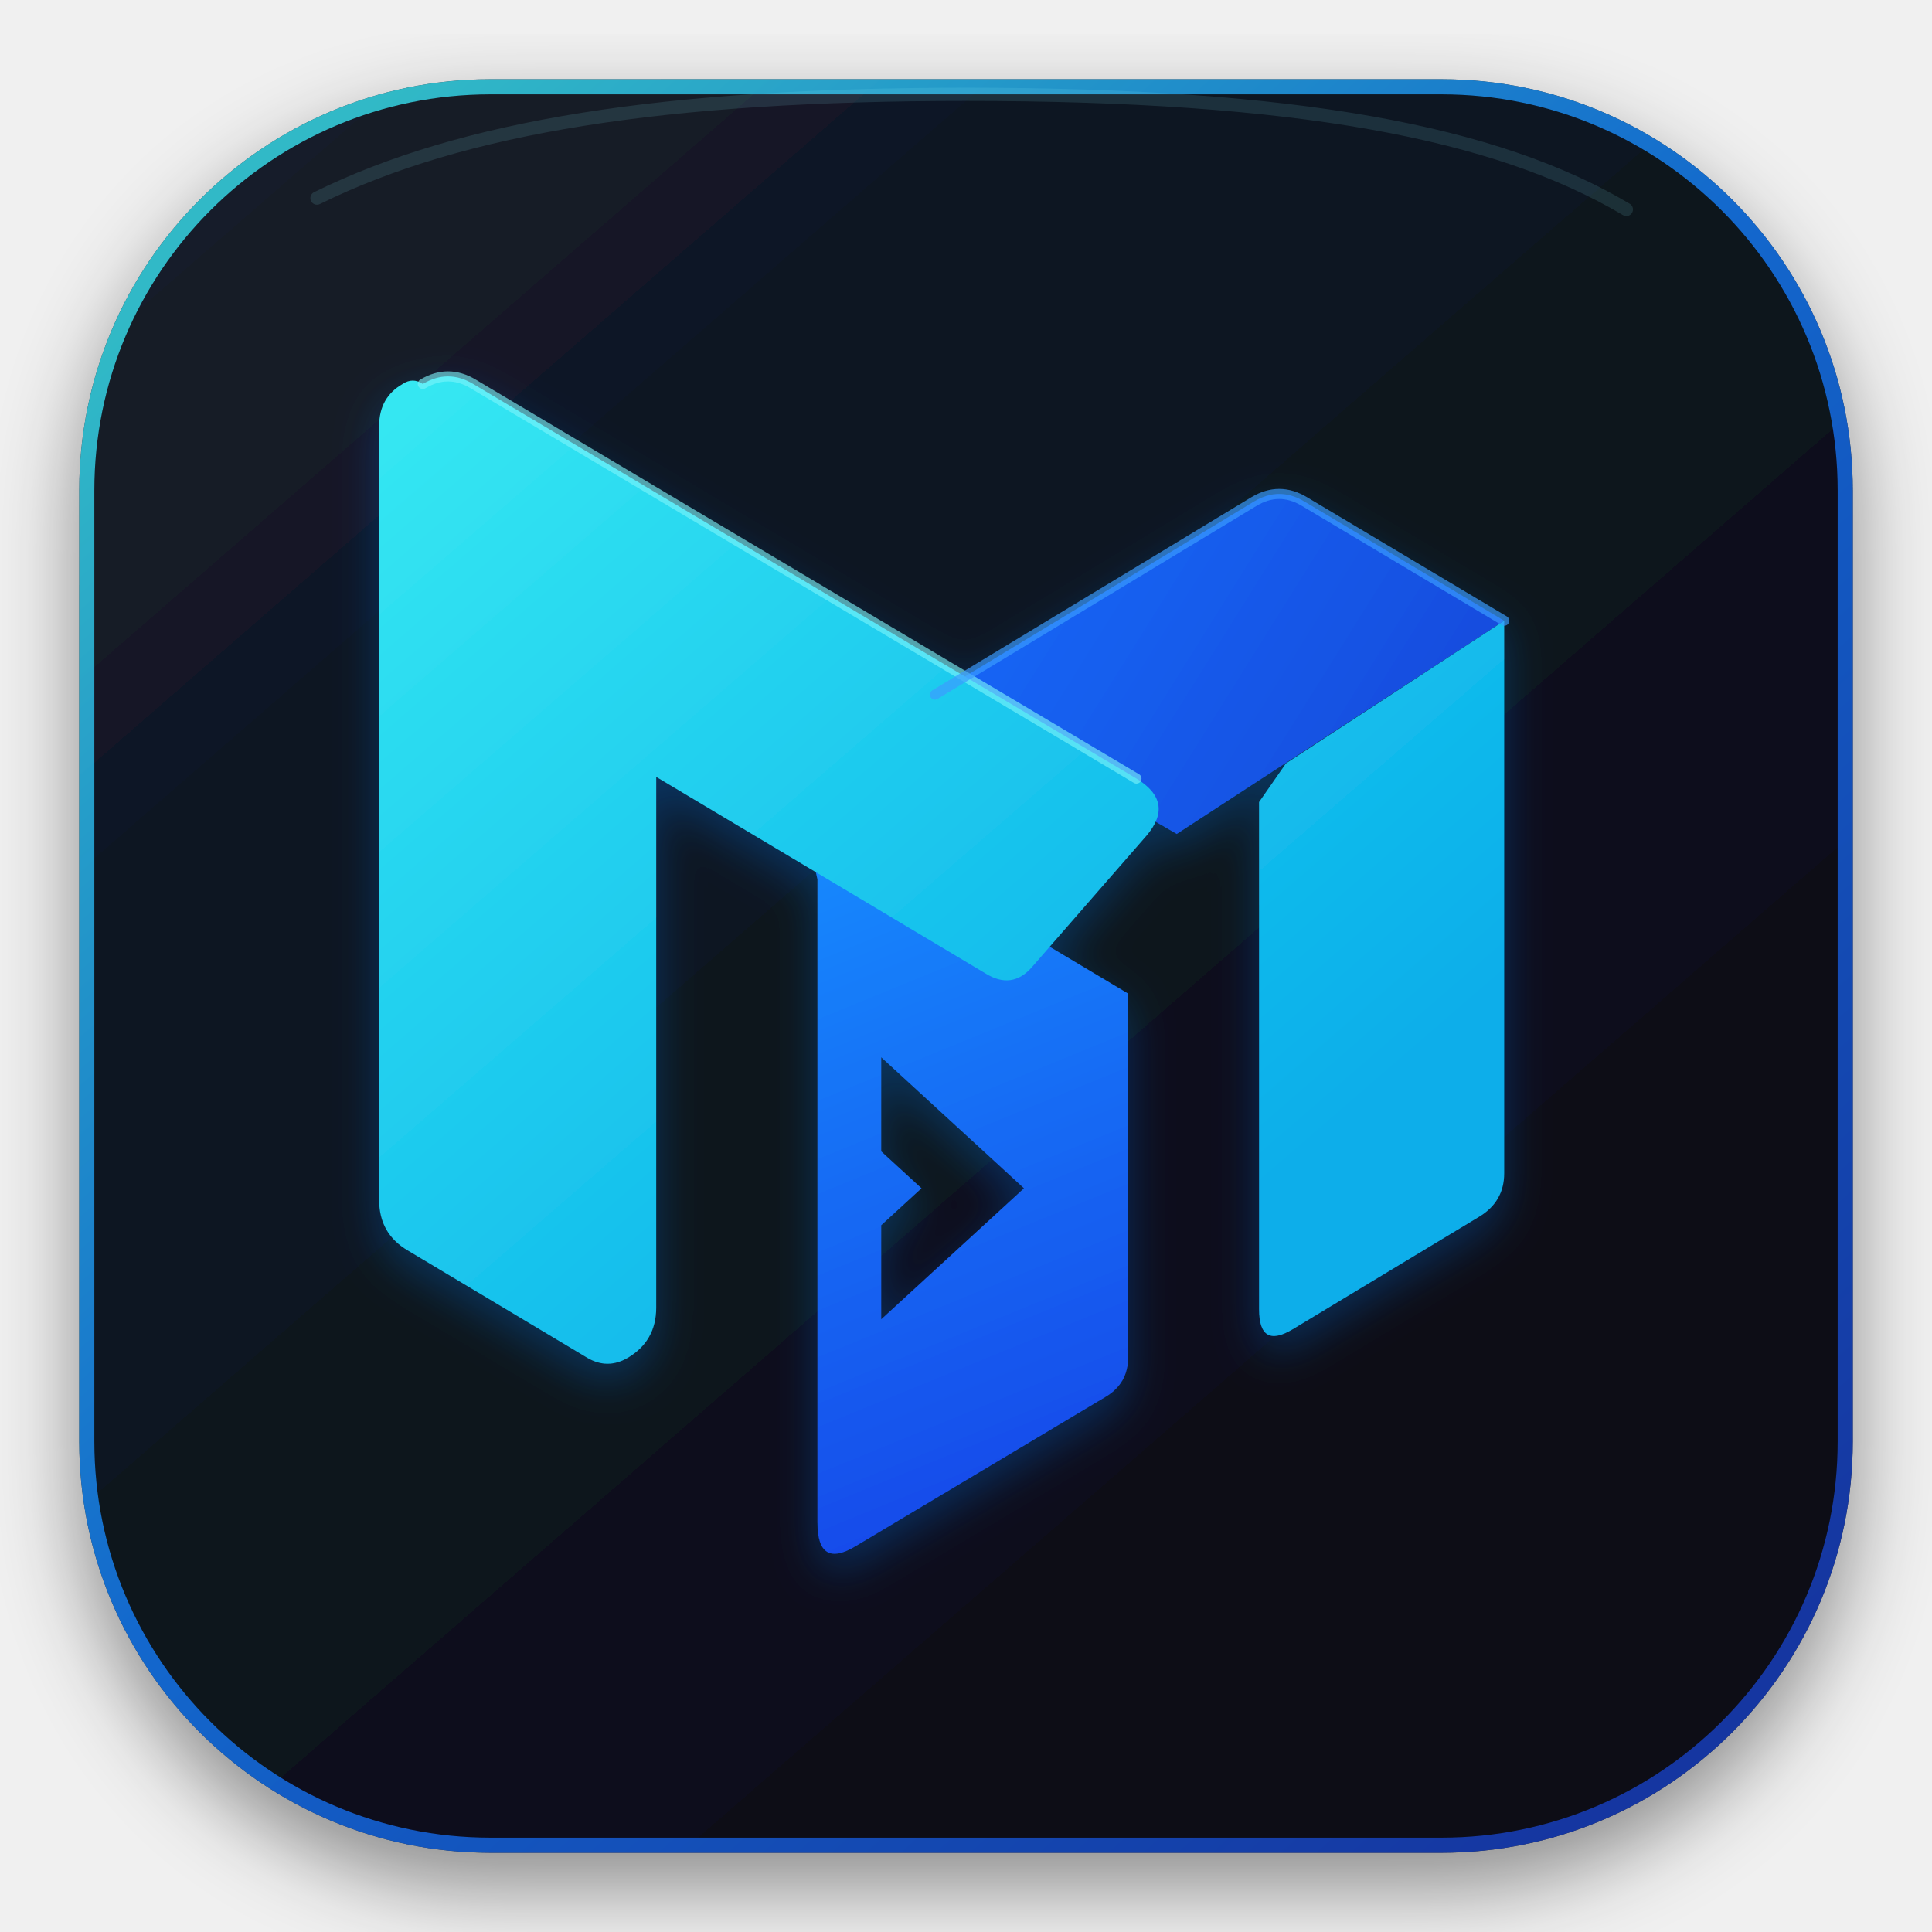
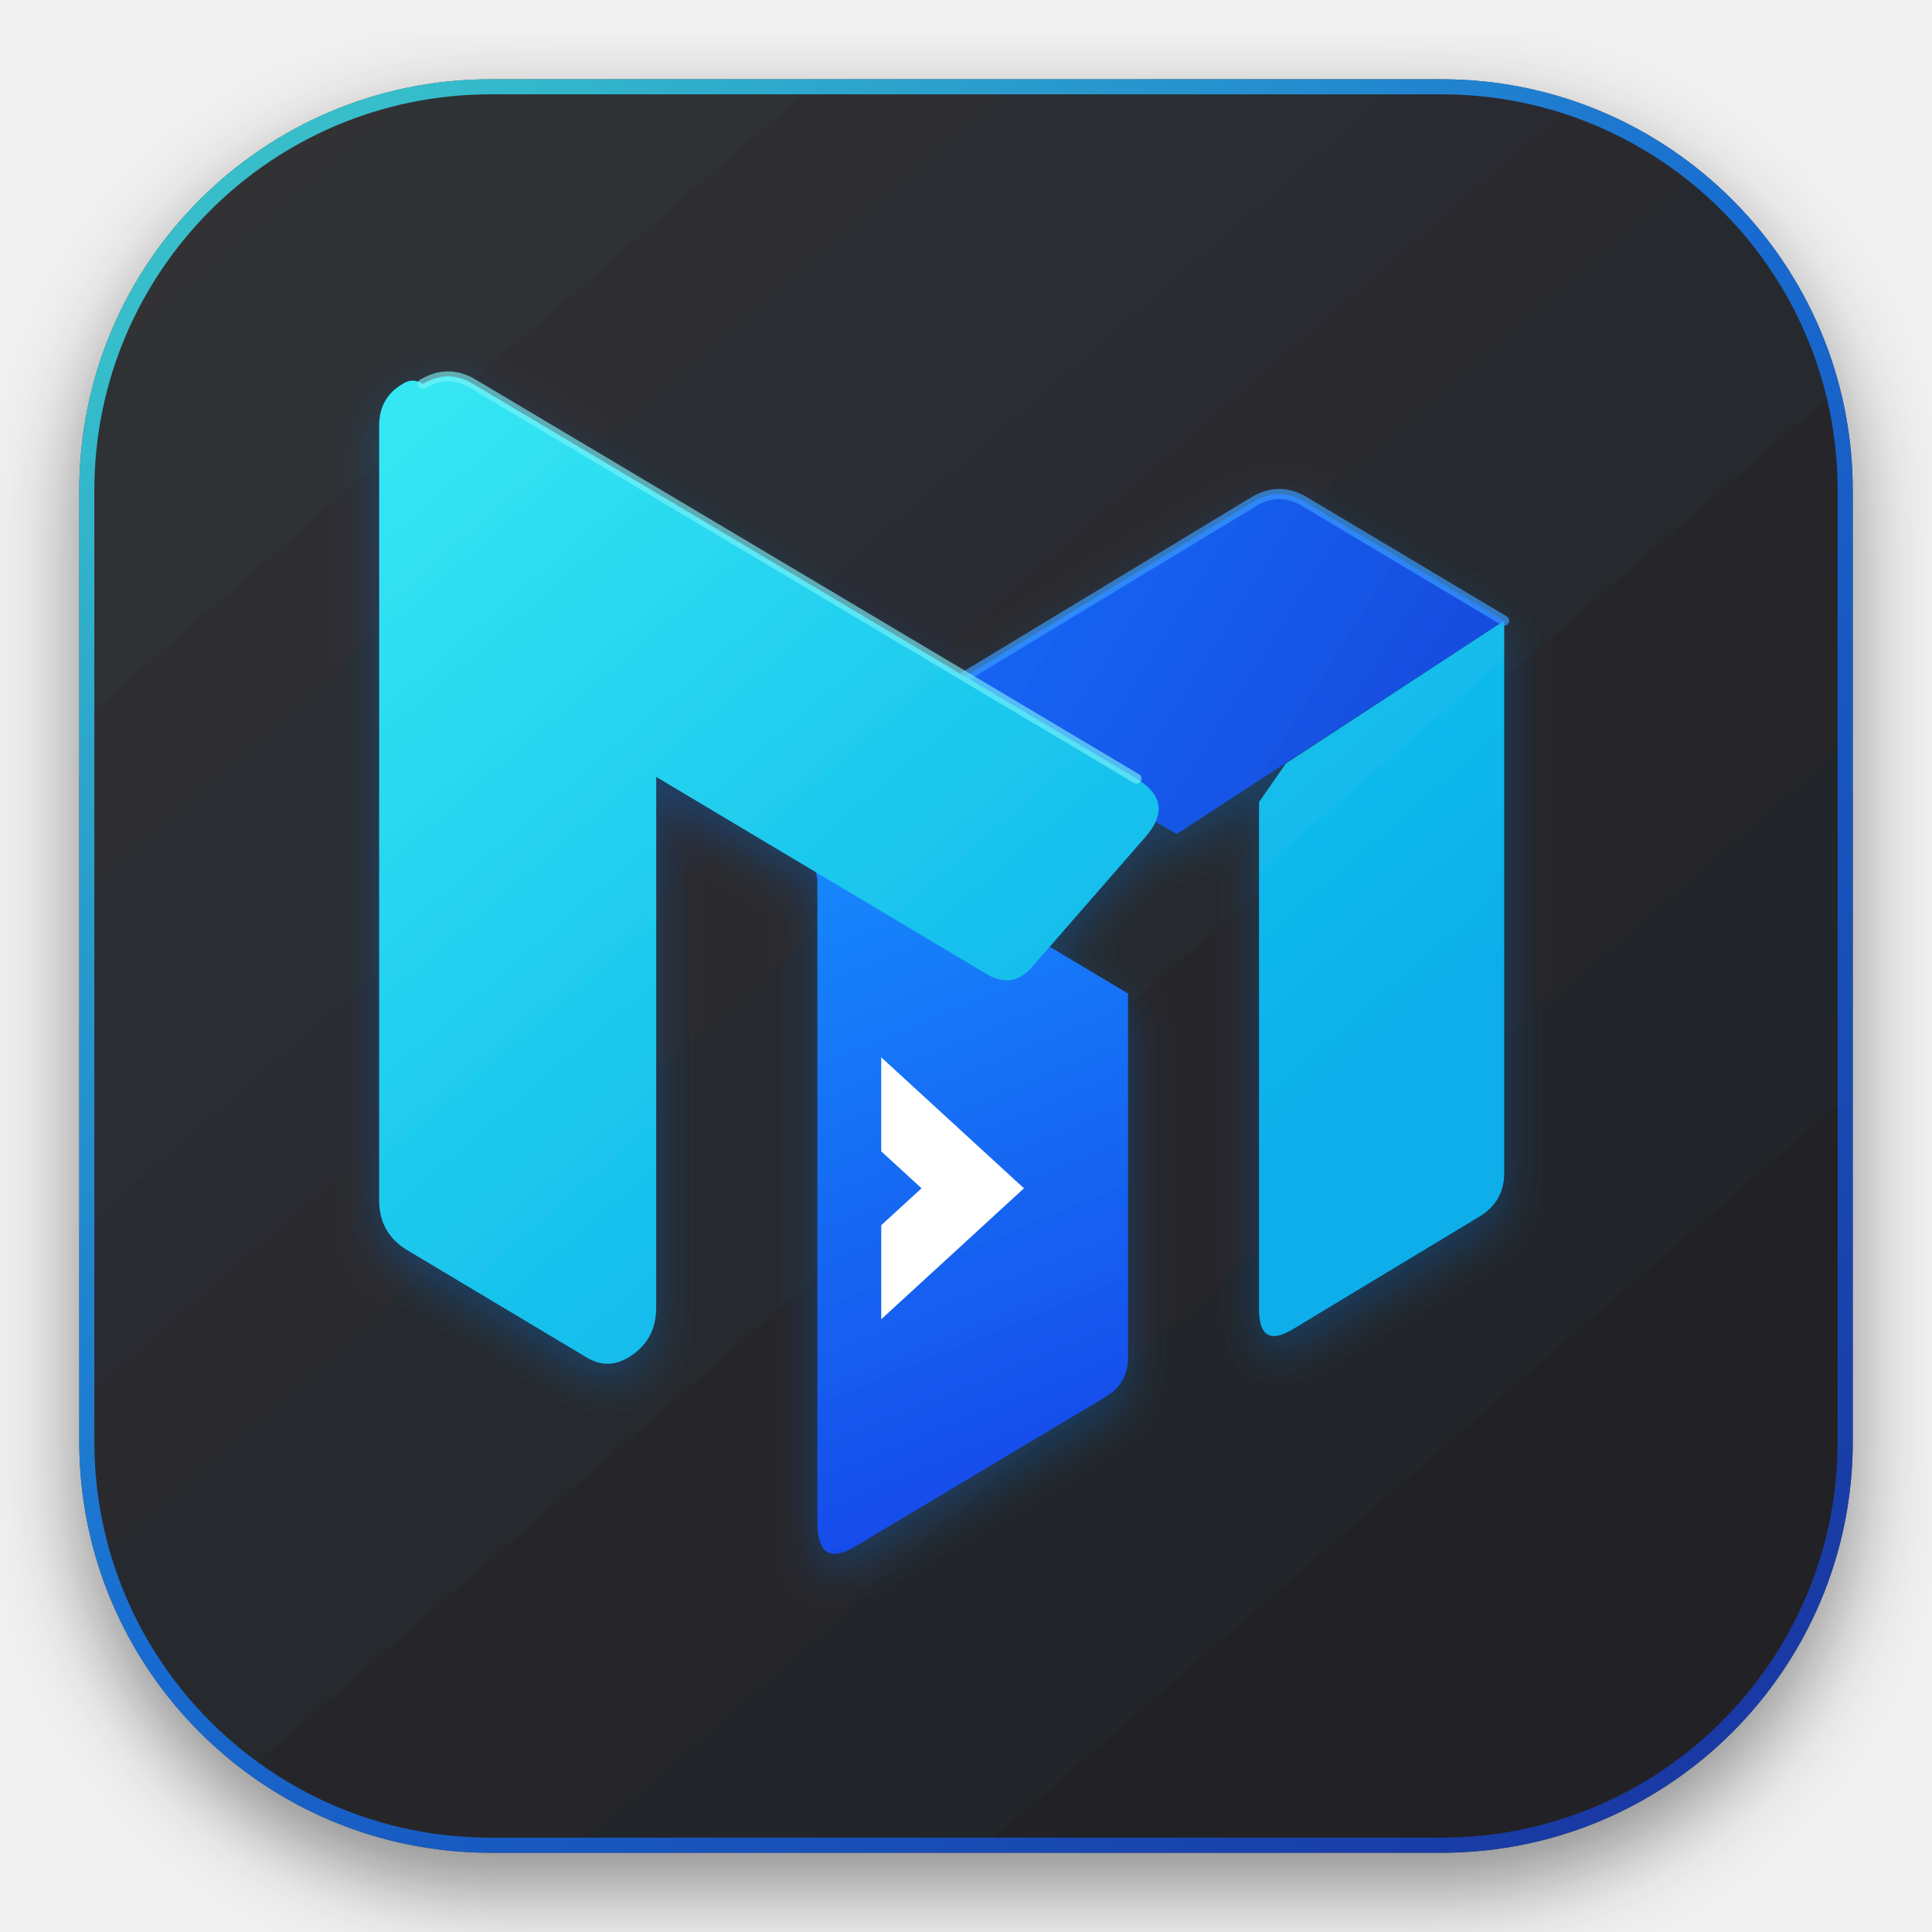
<svg xmlns="http://www.w3.org/2000/svg" viewBox="0 0 1024 1024" role="img" aria-labelledby="title description">
  <defs>
    <linearGradient id="tile" x1="120" y1="90" x2="850" y2="930" gradientUnits="userSpaceOnUse">
-       <stop stop-color="#141C29" />
-       <stop offset=".55" stop-color="#0C121D" />
-       <stop offset="1" stop-color="#080D15" />
+       <stop stop-color="#303236" />
+       <stop offset=".55" stop-color="#27292D" />
+       <stop offset="1" stop-color="#202226" />
    </linearGradient>
    <linearGradient id="rim" x1="170" y1="80" x2="900" y2="900" gradientUnits="userSpaceOnUse">
      <stop stop-color="#38E6F4" />
      <stop offset=".48" stop-color="#147EFF" />
      <stop offset="1" stop-color="#1742C8" />
    </linearGradient>
    <linearGradient id="cyan" x1="170" y1="180" x2="620" y2="700" gradientUnits="userSpaceOnUse">
      <stop stop-color="#35E7F2" />
      <stop offset="1" stop-color="#08AEEA" />
    </linearGradient>
    <linearGradient id="blue" x1="430" y1="400" x2="610" y2="840" gradientUnits="userSpaceOnUse">
      <stop stop-color="#148EFF" />
      <stop offset="1" stop-color="#1644E8" />
    </linearGradient>
    <linearGradient id="fold" x1="500" y1="230" x2="820" y2="430" gradientUnits="userSpaceOnUse">
      <stop stop-color="#176BFA" />
      <stop offset="1" stop-color="#1247D9" />
    </linearGradient>
-     <filter id="tile-shadow" x="-15%" y="-15%" width="130%" height="140%">
-       <feDropShadow dx="0" dy="18" stdDeviation="22" flood-color="#000" flood-opacity=".42" />
+     <filter id="tile-shadow" x="-15%" y="-15%" width="130%" height="140%" color-interpolation-filters="sRGB">
+       <feTurbulence type="fractalNoise" baseFrequency=".7" numOctaves="1" seed="17" stitchTiles="stitch" result="tile-noise" />
+       <feColorMatrix in="tile-noise" type="saturate" values="0" result="tile-grain" />
+       <feComposite in="SourceGraphic" in2="tile-grain" operator="arithmetic" k2="1" k3=".025" k4="-.013" result="tile-dithered" />
+       <feColorMatrix in="tile-dithered" type="matrix" values="1 0 0 0 0  0 1 0 0 0  0 0 1 0 0  0 0 0 0 1" result="tile-opaque" />
+       <feComposite in="tile-opaque" in2="SourceAlpha" operator="in" result="tile-smooth" />
+       <feDropShadow in="tile-smooth" dx="0" dy="18" stdDeviation="22" flood-color="#000" flood-opacity=".42" />
    </filter>
    <filter id="mark-lift" x="-25%" y="-25%" width="150%" height="160%">
      <feDropShadow dx="0" dy="10" stdDeviation="13" flood-color="#087DFF" flood-opacity=".28" />
    </filter>
-     <mask id="caret-cutout">
-       <rect width="1024" height="1024" fill="#fff" />
-       <path d="M463 560 548 638 463 716v-56l24-22-24-22Z" fill="#000" />
-     </mask>
  </defs>
  <rect x="42" y="42" width="940" height="940" rx="218" fill="url(#tile)" filter="url(#tile-shadow)" />
  <rect x="46" y="46" width="932" height="932" rx="214" fill="none" stroke="url(#rim)" stroke-width="8" stroke-opacity=".78" />
-   <path d="M168 105c77-38 184-55 344-55 175 0 281 20 350 61" fill="none" stroke="#8FF6FC" stroke-width="7" stroke-linecap="round" stroke-opacity=".12" />
  <g transform="translate(55 62) scale(.89)" filter="url(#mark-lift)">
    <path d="M495 344 685 229q15-9 30 0l119 71-195 127Z" fill="url(#fold)" />
    <path d="M704 385 834 300v329q0 17-15 26l-111 67q-20 12-20-12V408Z" fill="url(#cyan)" />
-     <path d="M414 405 610 522v217q0 15-13 23l-149 89q-23 14-23-14V454Z" fill="url(#blue)" mask="url(#caret-cutout)" />
+     <path d="M414 405 610 522v217q0 15-13 23l-149 89q-23 14-23-14V454Z" fill="url(#blue)" />
+     <path d="M495 344 685 229q15-9 30 0l119 71" fill="none" stroke="#3A9CFF" stroke-opacity=".68" stroke-width="6" stroke-linecap="round" />
    <path d="M190 159q15-9 30 0l395 235q23 14 6 34l-68 78q-12 14-28 4L329 393v316q0 20-17 30-12 7-24 0l-107-64q-17-10-17-30V184q0-17 14-25 6-4 12 0Z" fill="url(#cyan)" />
+     <path data-mythra-caret="static" d="M463 560 548 638 463 716v-56l24-22-24-22Z" fill="#fff" />
    <path d="M190 159q15-9 30 0l395 235" fill="none" stroke="#7BF3FA" stroke-opacity=".62" stroke-width="6" stroke-linecap="round" />
-     <path d="M495 344 685 229q15-9 30 0l119 71" fill="none" stroke="#3A9CFF" stroke-opacity=".68" stroke-width="6" stroke-linecap="round" />
  </g>
</svg>
